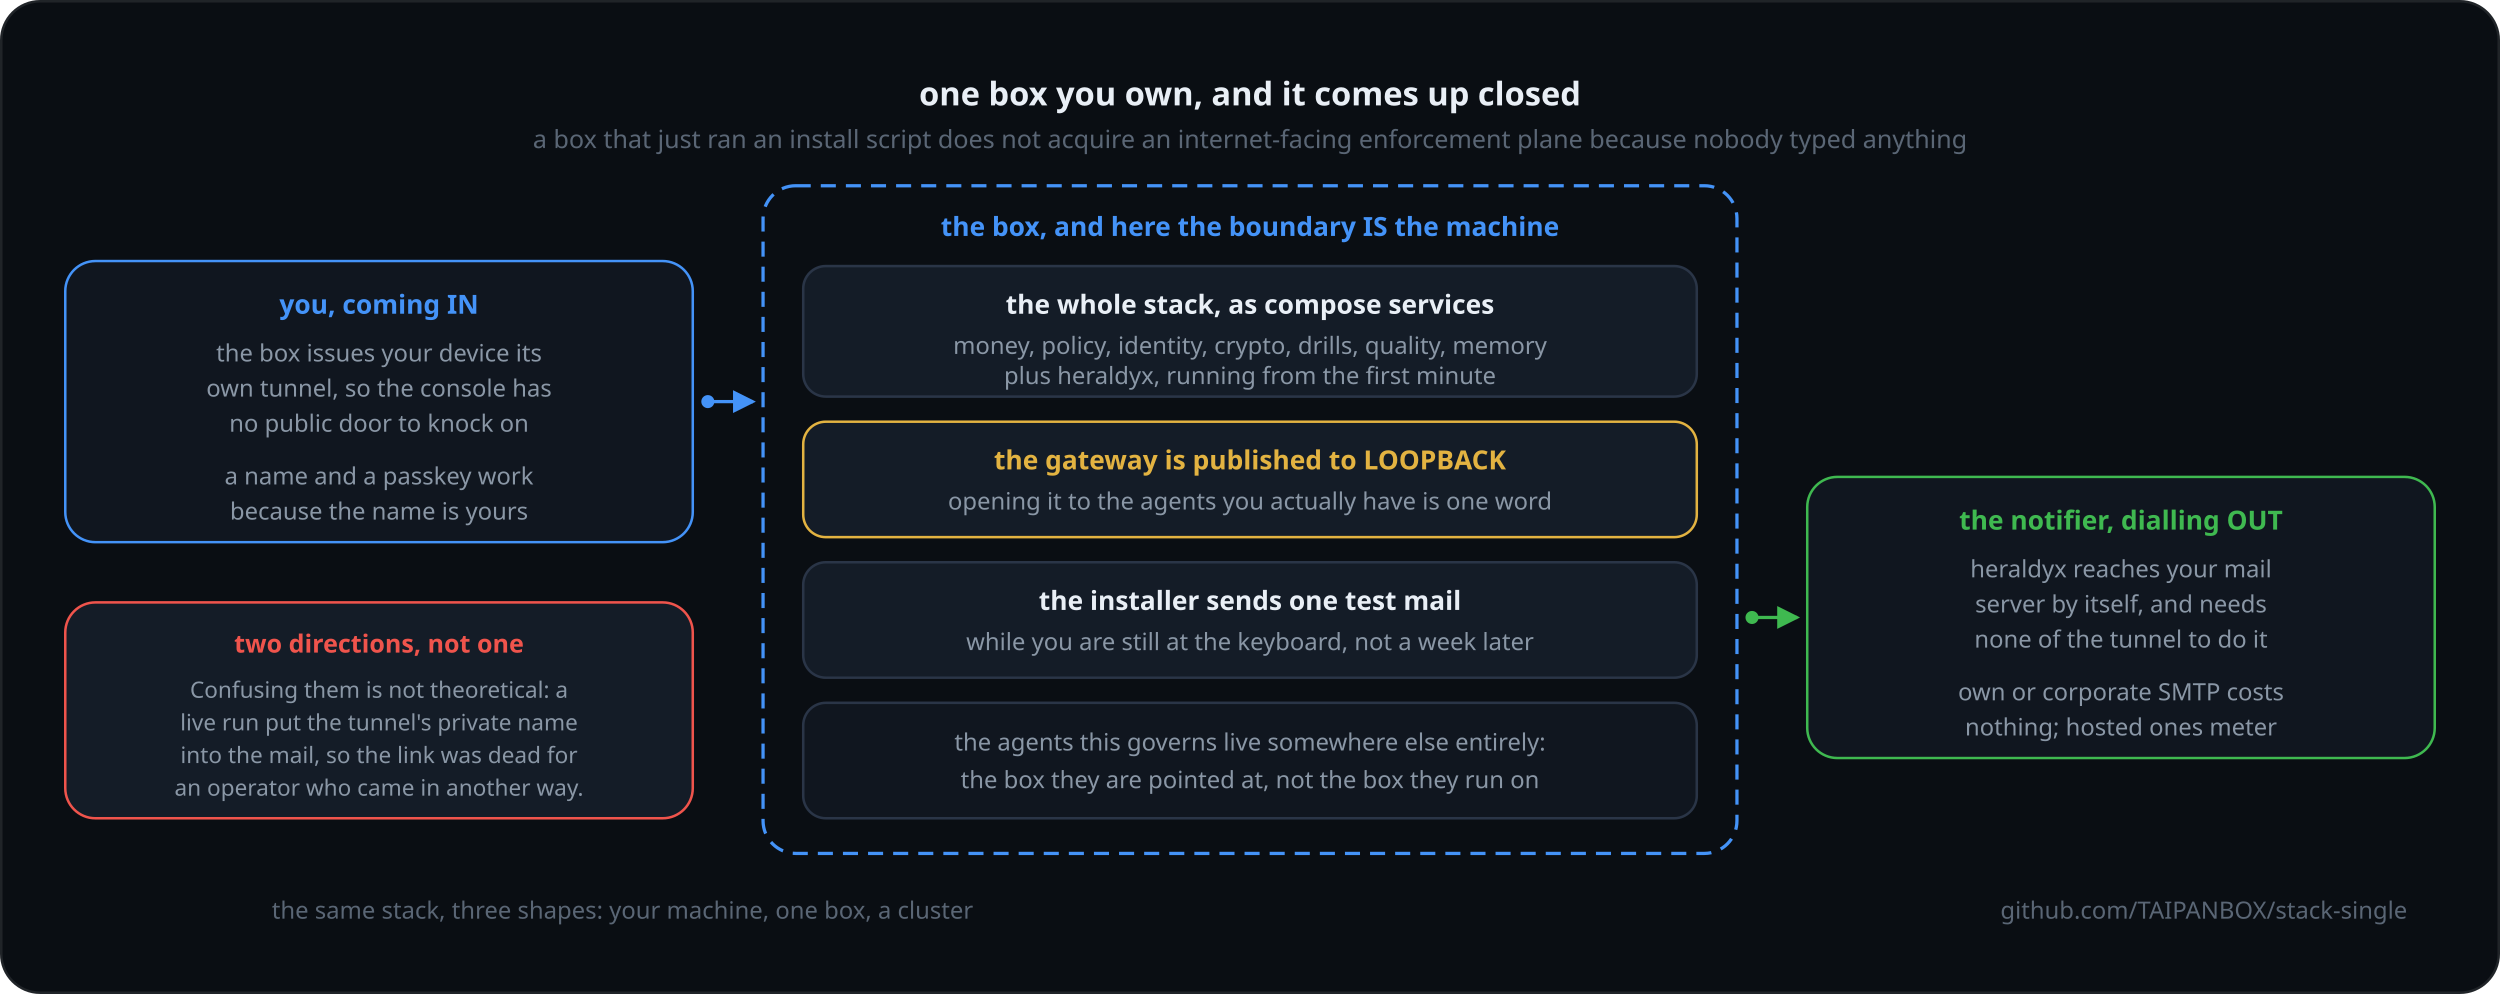
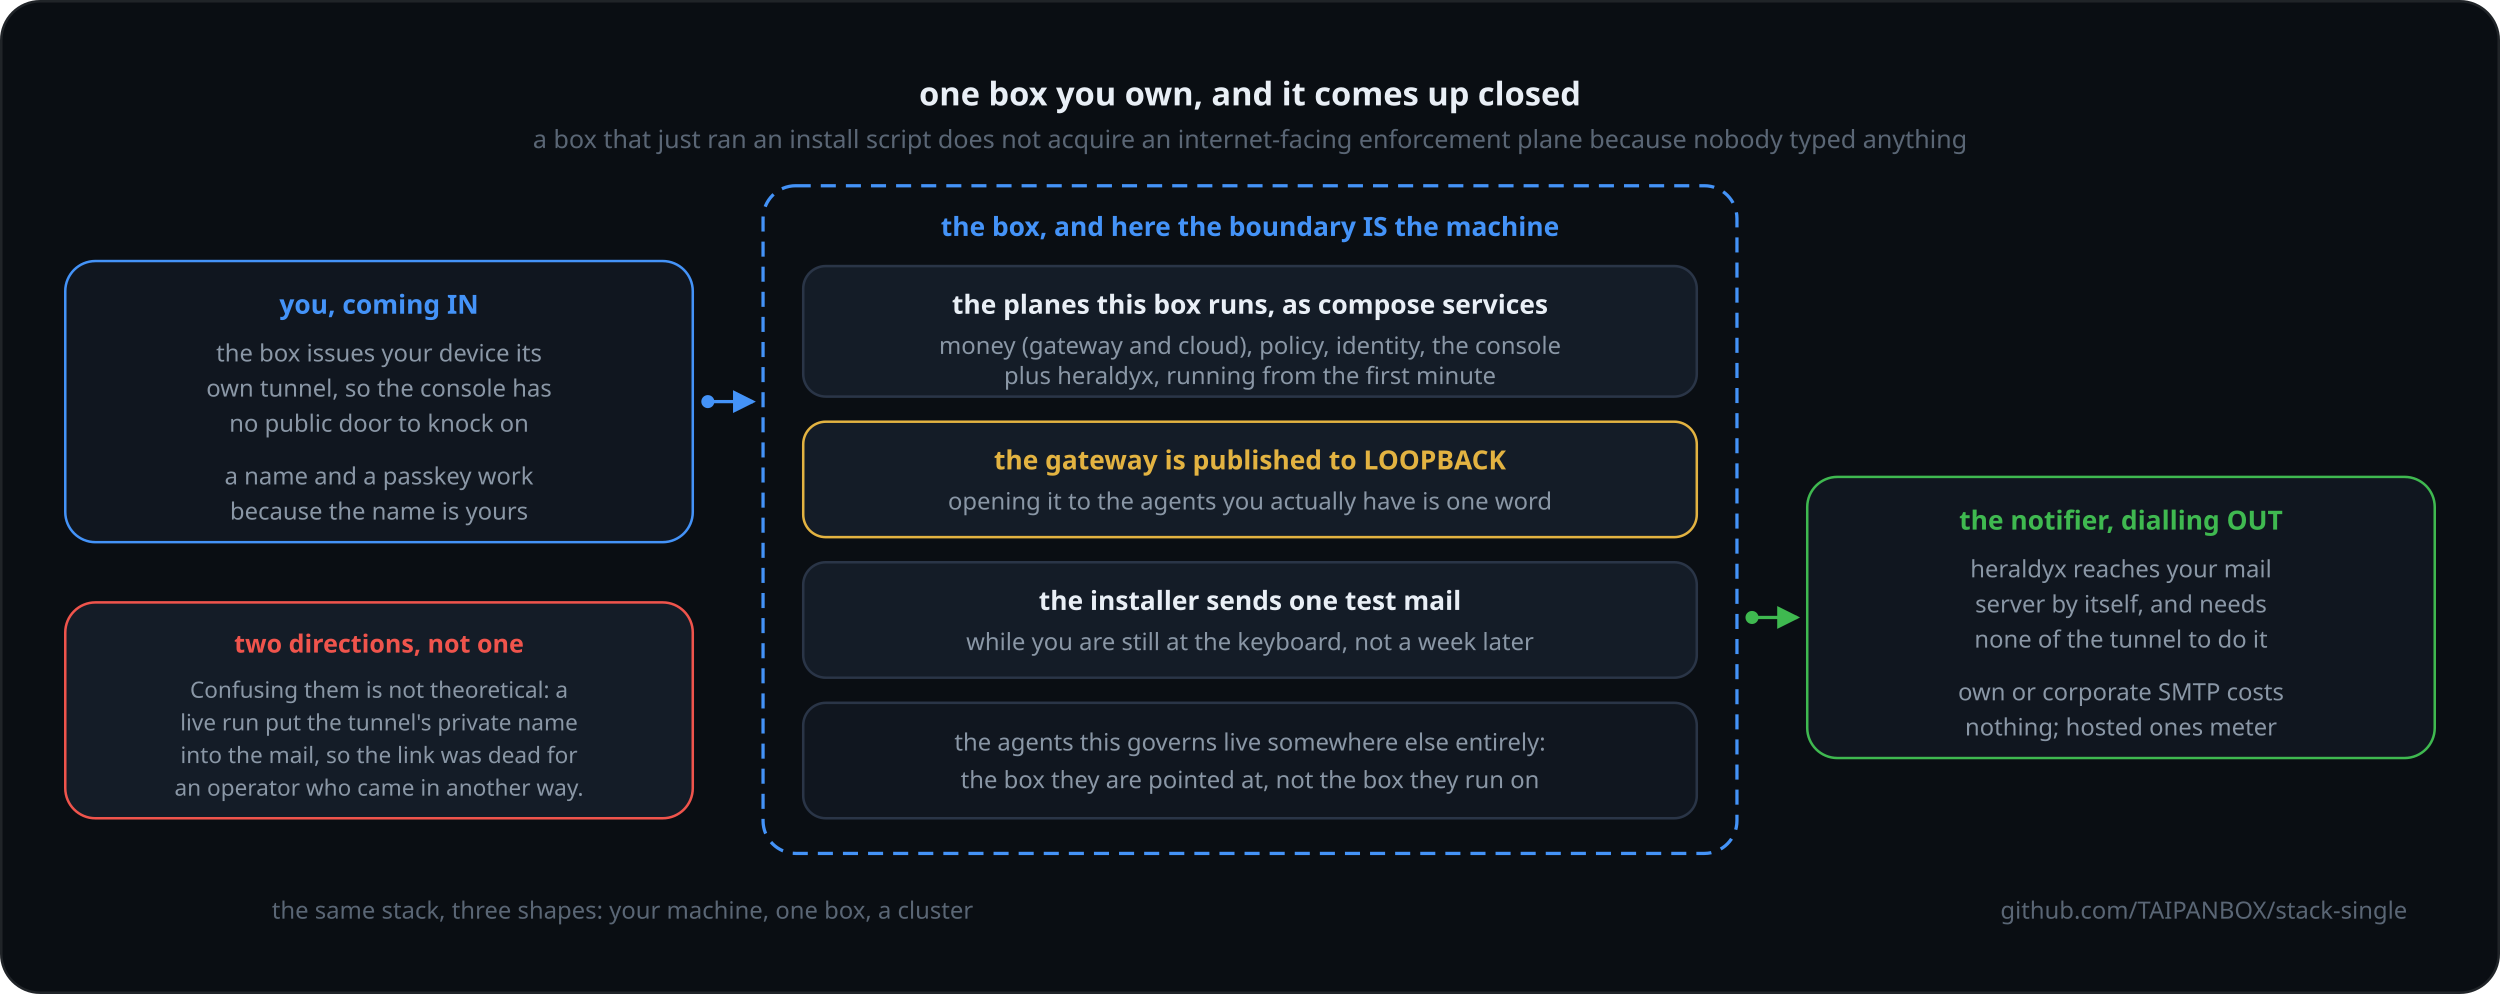
<svg xmlns="http://www.w3.org/2000/svg" viewBox="-18 -18 996 396" width="996" height="396" role="img" aria-label="stack-single puts the whole governed stack on one box you own, for agents that live somewhere else. It comes up closed: the gateway is published to the host's loopback, and opening it to your agents is one deliberate word. Two directions cross the boundary and they are not the same: an operator comes IN through a tunnel the box issues their device, and the notifier dials OUT to a mail server on its own">
  <rect x="-18" y="-18" width="996" height="396" rx="16" fill="#0A0E13" />
  <rect x="-17.5" y="-17.5" width="995" height="395" rx="15.5" fill="none" stroke="rgba(255,255,255,.09)" />
  <defs>
    <marker id="ss-a" viewBox="0 0 8 8" refX="7" refY="4" markerWidth="7" markerHeight="7" orient="auto">
      <path d="M0 0 L8 4 L0 8 z" fill="#5A6675" />
    </marker>
    <marker id="ss-b" viewBox="0 0 8 8" refX="7" refY="4" markerWidth="7" markerHeight="7" orient="auto">
      <path d="M0 0 L8 4 L0 8 z" fill="#4493F8" />
    </marker>
    <marker id="ss-g" viewBox="0 0 8 8" refX="7" refY="4" markerWidth="7" markerHeight="7" orient="auto">
      <path d="M0 0 L8 4 L0 8 z" fill="#3FB950" />
    </marker>
  </defs>
  <g font-family="ui-monospace,Menlo" text-anchor="middle">
    <text x="480" y="24" fill="#E9EFF6" font-size="13" font-weight="700">one box you own, and it comes up closed</text>
    <text x="480" y="41" fill="#5A6675" font-size="10">a box that just ran an install script does not acquire an internet-facing enforcement plane because nobody typed anything</text>
    <rect x="286" y="56" width="388" height="266" rx="13" fill="none" stroke="#4493F8" stroke-dasharray="6 4" stroke-width="1.3">
      <animate attributeName="stroke-opacity" values="1;.45;1" dur="3.6s" repeatCount="indefinite" />
    </rect>
    <text x="480" y="76" fill="#4493F8" font-size="10.5" font-weight="700">the box, and here the boundary IS the machine</text>
    <rect x="302" y="88" width="356" height="52" rx="9" fill="#141C27" stroke="#2a3547" />
-     <text x="480" y="107" fill="#E9EFF6" font-size="10.5" font-weight="700">the whole stack, as compose services</text>
-     <text x="480" y="123" fill="#8A97A6" font-size="9.5">money, policy, identity, crypto, drills, quality, memory</text>
+     <text x="480" y="107" fill="#E9EFF6" font-size="10.5" font-weight="700">the planes this box runs, as compose services</text>
+     <text x="480" y="123" fill="#8A97A6" font-size="9.5">money (gateway and cloud), policy, identity, the console</text>
    <text x="480" y="135" fill="#8A97A6" font-size="9.5">plus heraldyx, running from the first minute</text>
    <rect x="302" y="150" width="356" height="46" rx="9" fill="#141C27" stroke="#E3B341" />
    <text x="480" y="169" fill="#E3B341" font-size="10.5" font-weight="700">the gateway is published to LOOPBACK</text>
    <text x="480" y="185" fill="#8A97A6" font-size="9.5">opening it to the agents you actually have is one word</text>
    <rect x="302" y="206" width="356" height="46" rx="9" fill="#141C27" stroke="#2a3547" />
    <text x="480" y="225" fill="#E9EFF6" font-size="10.5" font-weight="700">the installer sends one test mail</text>
    <text x="480" y="241" fill="#8A97A6" font-size="9.5">while you are still at the keyboard, not a week later</text>
    <rect x="302" y="262" width="356" height="46" rx="9" fill="#10161F" stroke="#2a3547" />
    <text x="480" y="281" fill="#8A97A6" font-size="9.5">the agents this governs live somewhere else entirely:</text>
    <text x="480" y="296" fill="#8A97A6" font-size="9.5">the box they are pointed at, not the box they run on</text>
    <rect x="8" y="86" width="250" height="112" rx="12" fill="#10161F" stroke="#4493F8" />
    <text x="133" y="107" fill="#4493F8" font-size="10.5" font-weight="700">you, coming IN</text>
    <text x="133" y="126" fill="#8A97A6" font-size="9.5">the box issues your device its</text>
    <text x="133" y="140" fill="#8A97A6" font-size="9.5">own tunnel, so the console has</text>
    <text x="133" y="154" fill="#8A97A6" font-size="9.5">no public door to knock on</text>
    <text x="133" y="175" fill="#8A97A6" font-size="9.5">a name and a passkey work</text>
    <text x="133" y="189" fill="#8A97A6" font-size="9.5">because the name is yours</text>
    <path d="M262 142 L282 142" stroke="#4493F8" stroke-width="1.3" marker-end="url(#ss-b)" fill="none" />
    <circle cx="264" cy="142" r="2.6" fill="#4493F8">
      <animate attributeName="cx" values="264;280" dur="2.2s" repeatCount="indefinite" />
      <animate attributeName="opacity" values="0;1;1;0" dur="2.2s" repeatCount="indefinite" />
    </circle>
    <path d="M678 228 L698 228" stroke="#3FB950" stroke-width="1.3" marker-end="url(#ss-g)" fill="none" />
    <circle cx="680" cy="228" r="2.6" fill="#3FB950">
      <animate attributeName="cx" values="680;696" dur="2.2s" repeatCount="indefinite" />
      <animate attributeName="opacity" values="0;1;1;0" dur="2.2s" repeatCount="indefinite" />
    </circle>
    <rect x="702" y="172" width="250" height="112" rx="12" fill="#10161F" stroke="#3FB950" />
    <text x="827" y="193" fill="#3FB950" font-size="10.5" font-weight="700">the notifier, dialling OUT</text>
    <text x="827" y="212" fill="#8A97A6" font-size="9.5">heraldyx reaches your mail</text>
    <text x="827" y="226" fill="#8A97A6" font-size="9.5">server by itself, and needs</text>
    <text x="827" y="240" fill="#8A97A6" font-size="9.5">none of the tunnel to do it</text>
    <text x="827" y="261" fill="#8A97A6" font-size="9.5">own or corporate SMTP costs</text>
    <text x="827" y="275" fill="#8A97A6" font-size="9.5">nothing; hosted ones meter</text>
    <rect x="8" y="222" width="250" height="86" rx="12" fill="#141C27" stroke="#F0544C" />
    <text x="133" y="242" fill="#F0544C" font-size="10" font-weight="700">two directions, not one</text>
    <text x="133" y="260" fill="#8A97A6" font-size="9">Confusing them is not theoretical: a</text>
    <text x="133" y="273" fill="#8A97A6" font-size="9">live run put the tunnel's private name</text>
    <text x="133" y="286" fill="#8A97A6" font-size="9">into the mail, so the link was dead for</text>
    <text x="133" y="299" fill="#8A97A6" font-size="9">an operator who came in another way.</text>
    <text x="860" y="348" fill="#5A6675" font-size="9.5">github.com/TAIPANBOX/stack-single</text>
    <text x="230" y="348" fill="#5A6675" font-size="9.5">the same stack, three shapes: your machine, one box, a cluster</text>
  </g>
</svg>
